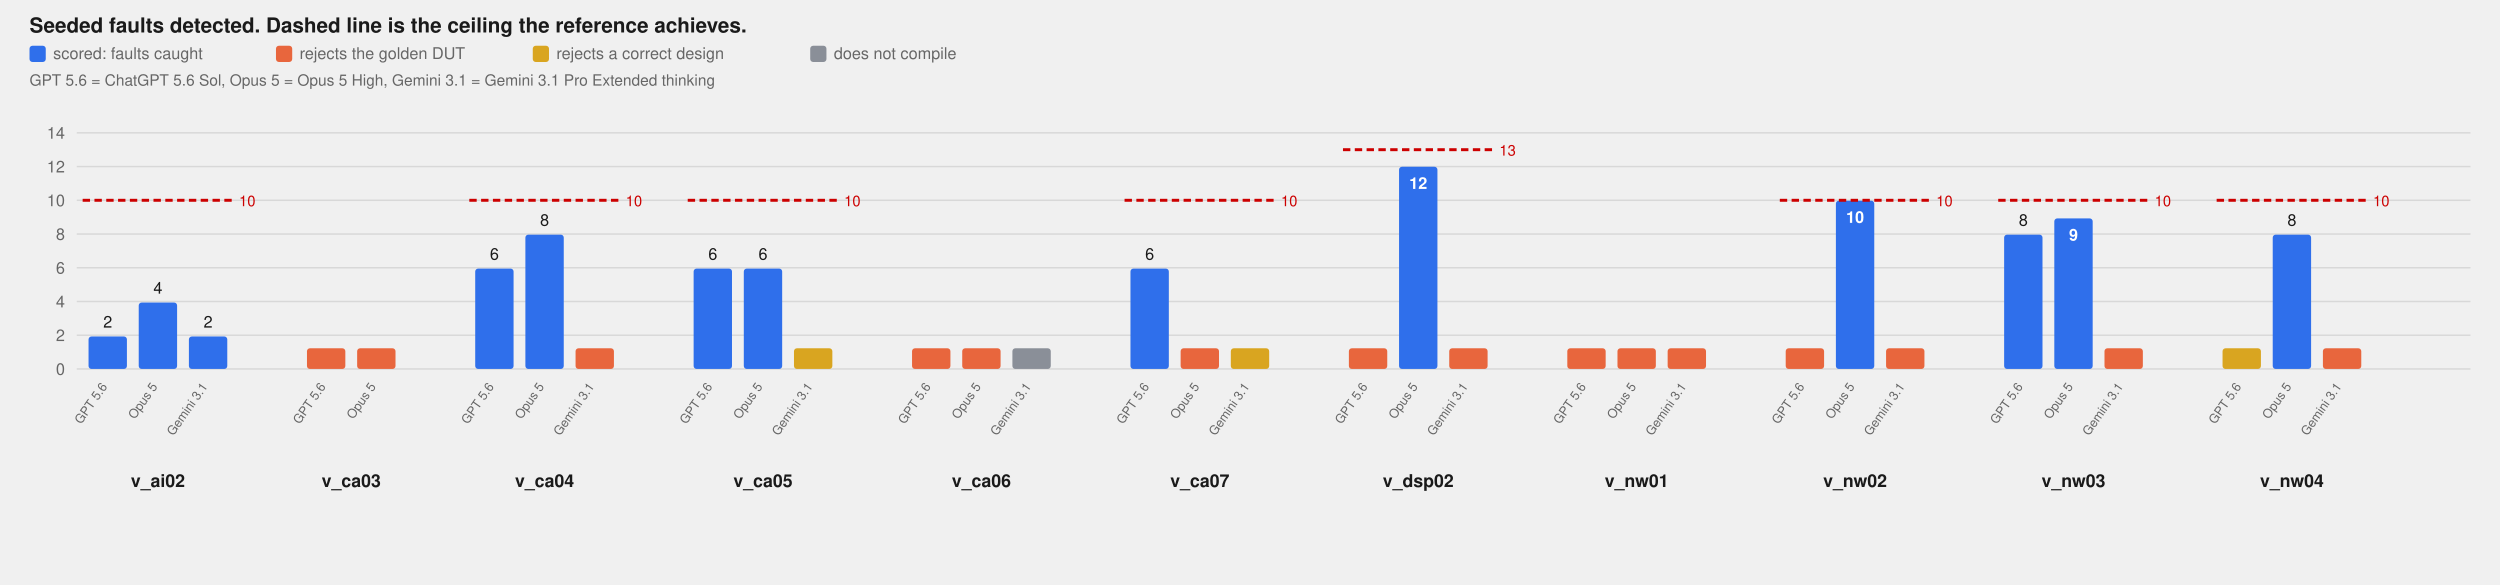
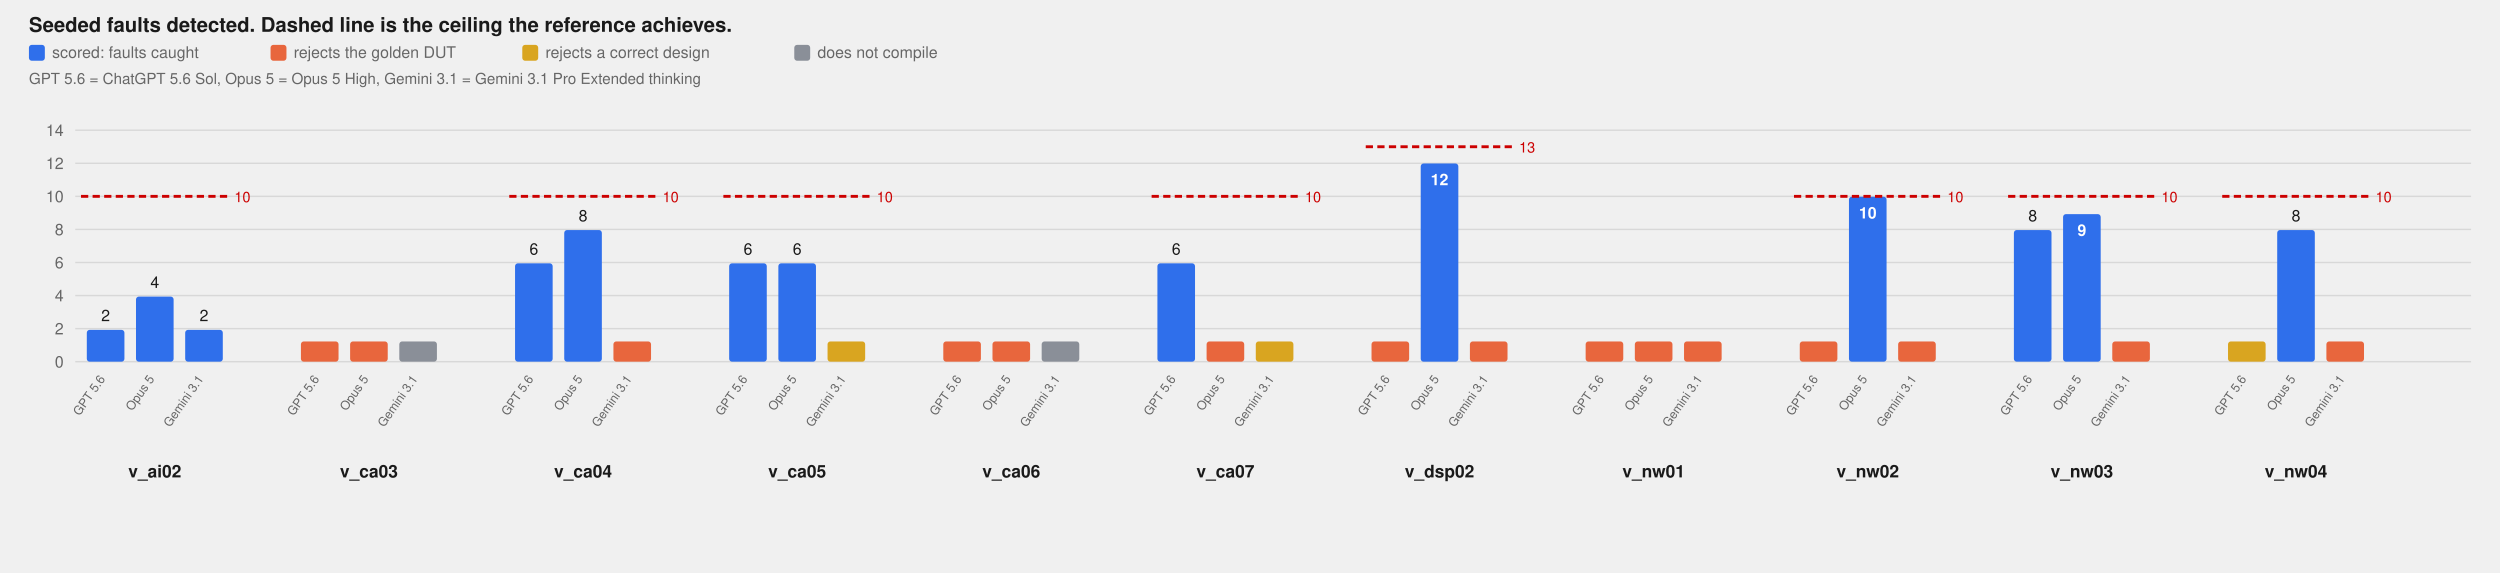
- <svg xmlns="http://www.w3.org/2000/svg" viewBox="0 0 1694 396" font-family="-apple-system,BlinkMacSystemFont,Segoe UI,Helvetica,Arial,sans-serif">
-   <rect width="1694" height="396" fill="none" />
-   <line x1="52" y1="250.0" x2="1674" y2="250.0" stroke="#d8d8d8" stroke-width="1" />
+ <svg xmlns="http://www.w3.org/2000/svg" viewBox="0 0 1728 396" font-family="-apple-system,BlinkMacSystemFont,Segoe UI,Helvetica,Arial,sans-serif">
+   <rect width="1728" height="396" fill="none" />
+   <line x1="52" y1="250.0" x2="1708" y2="250.0" stroke="#d8d8d8" stroke-width="1" />
  <text x="44" y="254.0" fill="#666" font-size="11" text-anchor="end">0</text>
-   <line x1="52" y1="227.143" x2="1674" y2="227.143" stroke="#d8d8d8" stroke-width="1" />
+   <line x1="52" y1="227.143" x2="1708" y2="227.143" stroke="#d8d8d8" stroke-width="1" />
  <text x="44" y="231.143" fill="#666" font-size="11" text-anchor="end">2</text>
-   <line x1="52" y1="204.286" x2="1674" y2="204.286" stroke="#d8d8d8" stroke-width="1" />
+   <line x1="52" y1="204.286" x2="1708" y2="204.286" stroke="#d8d8d8" stroke-width="1" />
  <text x="44" y="208.286" fill="#666" font-size="11" text-anchor="end">4</text>
-   <line x1="52" y1="181.429" x2="1674" y2="181.429" stroke="#d8d8d8" stroke-width="1" />
+   <line x1="52" y1="181.429" x2="1708" y2="181.429" stroke="#d8d8d8" stroke-width="1" />
  <text x="44" y="185.429" fill="#666" font-size="11" text-anchor="end">6</text>
-   <line x1="52" y1="158.571" x2="1674" y2="158.571" stroke="#d8d8d8" stroke-width="1" />
+   <line x1="52" y1="158.571" x2="1708" y2="158.571" stroke="#d8d8d8" stroke-width="1" />
  <text x="44" y="162.571" fill="#666" font-size="11" text-anchor="end">8</text>
-   <line x1="52" y1="135.714" x2="1674" y2="135.714" stroke="#d8d8d8" stroke-width="1" />
+   <line x1="52" y1="135.714" x2="1708" y2="135.714" stroke="#d8d8d8" stroke-width="1" />
  <text x="44" y="139.714" fill="#666" font-size="11" text-anchor="end">10</text>
-   <line x1="52" y1="112.857" x2="1674" y2="112.857" stroke="#d8d8d8" stroke-width="1" />
+   <line x1="52" y1="112.857" x2="1708" y2="112.857" stroke="#d8d8d8" stroke-width="1" />
  <text x="44" y="116.857" fill="#666" font-size="11" text-anchor="end">12</text>
-   <line x1="52" y1="90.0" x2="1674" y2="90.0" stroke="#d8d8d8" stroke-width="1" />
+   <line x1="52" y1="90.0" x2="1708" y2="90.0" stroke="#d8d8d8" stroke-width="1" />
  <text x="44" y="94.0" fill="#666" font-size="11" text-anchor="end">14</text>
  <rect x="60" y="228" width="26" height="22" rx="2" fill="#2f6feb" />
  <text x="73.0" y="222" fill="#1a1a1a" font-size="11" text-anchor="middle">2</text>
  <text x="73.0" y="262" fill="#666" font-size="8.5" text-anchor="end" transform="rotate(-55 73.0 262)">GPT 5.6</text>
  <rect x="94" y="205" width="26" height="45" rx="2" fill="#2f6feb" />
  <text x="107.0" y="199" fill="#1a1a1a" font-size="11" text-anchor="middle">4</text>
  <text x="107.0" y="262" fill="#666" font-size="8.5" text-anchor="end" transform="rotate(-55 107.0 262)">Opus 5</text>
  <rect x="128" y="228" width="26" height="22" rx="2" fill="#2f6feb" />
  <text x="141.0" y="222" fill="#1a1a1a" font-size="11" text-anchor="middle">2</text>
  <text x="141.0" y="262" fill="#666" font-size="8.5" text-anchor="end" transform="rotate(-55 141.0 262)">Gemini 3.1</text>
  <line x1="56" y1="135.714" x2="158" y2="135.714" stroke="#c00" stroke-width="2" stroke-dasharray="5,3" />
  <text x="162" y="139.714" fill="#c00" font-size="10">10</text>
  <text x="107.0" y="330" fill="#1a1a1a" font-size="12" font-weight="600" text-anchor="middle">v_ai02</text>
  <rect x="208" y="236" width="26" height="14" rx="2" fill="#e8663d" />
  <text x="221.0" y="262" fill="#666" font-size="8.5" text-anchor="end" transform="rotate(-55 221.0 262)">GPT 5.6</text>
  <rect x="242" y="236" width="26" height="14" rx="2" fill="#e8663d" />
  <text x="255.0" y="262" fill="#666" font-size="8.5" text-anchor="end" transform="rotate(-55 255.0 262)">Opus 5</text>
-   <text x="238.0" y="330" fill="#1a1a1a" font-size="12" font-weight="600" text-anchor="middle">v_ca03</text>
-   <rect x="322" y="182" width="26" height="68" rx="2" fill="#2f6feb" />
-   <text x="335.0" y="176" fill="#1a1a1a" font-size="11" text-anchor="middle">6</text>
-   <text x="335.0" y="262" fill="#666" font-size="8.5" text-anchor="end" transform="rotate(-55 335.0 262)">GPT 5.6</text>
-   <rect x="356" y="159" width="26" height="91" rx="2" fill="#2f6feb" />
-   <text x="369.0" y="153" fill="#1a1a1a" font-size="11" text-anchor="middle">8</text>
-   <text x="369.0" y="262" fill="#666" font-size="8.5" text-anchor="end" transform="rotate(-55 369.0 262)">Opus 5</text>
-   <rect x="390" y="236" width="26" height="14" rx="2" fill="#e8663d" />
-   <text x="403.0" y="262" fill="#666" font-size="8.5" text-anchor="end" transform="rotate(-55 403.0 262)">Gemini 3.1</text>
-   <line x1="318" y1="135.714" x2="420" y2="135.714" stroke="#c00" stroke-width="2" stroke-dasharray="5,3" />
-   <text x="424" y="139.714" fill="#c00" font-size="10">10</text>
-   <text x="369.0" y="330" fill="#1a1a1a" font-size="12" font-weight="600" text-anchor="middle">v_ca04</text>
-   <rect x="470" y="182" width="26" height="68" rx="2" fill="#2f6feb" />
-   <text x="483.0" y="176" fill="#1a1a1a" font-size="11" text-anchor="middle">6</text>
-   <text x="483.0" y="262" fill="#666" font-size="8.5" text-anchor="end" transform="rotate(-55 483.0 262)">GPT 5.6</text>
+   <rect x="276" y="236" width="26" height="14" rx="2" fill="#8a8f98" />
+   <text x="289.0" y="262" fill="#666" font-size="8.5" text-anchor="end" transform="rotate(-55 289.0 262)">Gemini 3.1</text>
+   <text x="255.0" y="330" fill="#1a1a1a" font-size="12" font-weight="600" text-anchor="middle">v_ca03</text>
+   <rect x="356" y="182" width="26" height="68" rx="2" fill="#2f6feb" />
+   <text x="369.0" y="176" fill="#1a1a1a" font-size="11" text-anchor="middle">6</text>
+   <text x="369.0" y="262" fill="#666" font-size="8.5" text-anchor="end" transform="rotate(-55 369.0 262)">GPT 5.6</text>
+   <rect x="390" y="159" width="26" height="91" rx="2" fill="#2f6feb" />
+   <text x="403.0" y="153" fill="#1a1a1a" font-size="11" text-anchor="middle">8</text>
+   <text x="403.0" y="262" fill="#666" font-size="8.5" text-anchor="end" transform="rotate(-55 403.0 262)">Opus 5</text>
+   <rect x="424" y="236" width="26" height="14" rx="2" fill="#e8663d" />
+   <text x="437.0" y="262" fill="#666" font-size="8.5" text-anchor="end" transform="rotate(-55 437.0 262)">Gemini 3.1</text>
+   <line x1="352" y1="135.714" x2="454" y2="135.714" stroke="#c00" stroke-width="2" stroke-dasharray="5,3" />
+   <text x="458" y="139.714" fill="#c00" font-size="10">10</text>
+   <text x="403.0" y="330" fill="#1a1a1a" font-size="12" font-weight="600" text-anchor="middle">v_ca04</text>
  <rect x="504" y="182" width="26" height="68" rx="2" fill="#2f6feb" />
  <text x="517.0" y="176" fill="#1a1a1a" font-size="11" text-anchor="middle">6</text>
-   <text x="517.0" y="262" fill="#666" font-size="8.5" text-anchor="end" transform="rotate(-55 517.0 262)">Opus 5</text>
-   <rect x="538" y="236" width="26" height="14" rx="2" fill="#d9a520" />
-   <text x="551.0" y="262" fill="#666" font-size="8.5" text-anchor="end" transform="rotate(-55 551.0 262)">Gemini 3.1</text>
-   <line x1="466" y1="135.714" x2="568" y2="135.714" stroke="#c00" stroke-width="2" stroke-dasharray="5,3" />
-   <text x="572" y="139.714" fill="#c00" font-size="10">10</text>
-   <text x="517.0" y="330" fill="#1a1a1a" font-size="12" font-weight="600" text-anchor="middle">v_ca05</text>
-   <rect x="618" y="236" width="26" height="14" rx="2" fill="#e8663d" />
-   <text x="631.0" y="262" fill="#666" font-size="8.5" text-anchor="end" transform="rotate(-55 631.0 262)">GPT 5.6</text>
+   <text x="517.0" y="262" fill="#666" font-size="8.5" text-anchor="end" transform="rotate(-55 517.0 262)">GPT 5.6</text>
+   <rect x="538" y="182" width="26" height="68" rx="2" fill="#2f6feb" />
+   <text x="551.0" y="176" fill="#1a1a1a" font-size="11" text-anchor="middle">6</text>
+   <text x="551.0" y="262" fill="#666" font-size="8.5" text-anchor="end" transform="rotate(-55 551.0 262)">Opus 5</text>
+   <rect x="572" y="236" width="26" height="14" rx="2" fill="#d9a520" />
+   <text x="585.0" y="262" fill="#666" font-size="8.5" text-anchor="end" transform="rotate(-55 585.0 262)">Gemini 3.1</text>
+   <line x1="500" y1="135.714" x2="602" y2="135.714" stroke="#c00" stroke-width="2" stroke-dasharray="5,3" />
+   <text x="606" y="139.714" fill="#c00" font-size="10">10</text>
+   <text x="551.0" y="330" fill="#1a1a1a" font-size="12" font-weight="600" text-anchor="middle">v_ca05</text>
  <rect x="652" y="236" width="26" height="14" rx="2" fill="#e8663d" />
-   <text x="665.0" y="262" fill="#666" font-size="8.5" text-anchor="end" transform="rotate(-55 665.0 262)">Opus 5</text>
-   <rect x="686" y="236" width="26" height="14" rx="2" fill="#8a8f98" />
-   <text x="699.0" y="262" fill="#666" font-size="8.5" text-anchor="end" transform="rotate(-55 699.0 262)">Gemini 3.1</text>
-   <text x="665.0" y="330" fill="#1a1a1a" font-size="12" font-weight="600" text-anchor="middle">v_ca06</text>
-   <rect x="766" y="182" width="26" height="68" rx="2" fill="#2f6feb" />
-   <text x="779.0" y="176" fill="#1a1a1a" font-size="11" text-anchor="middle">6</text>
-   <text x="779.0" y="262" fill="#666" font-size="8.5" text-anchor="end" transform="rotate(-55 779.0 262)">GPT 5.6</text>
-   <rect x="800" y="236" width="26" height="14" rx="2" fill="#e8663d" />
-   <text x="813.0" y="262" fill="#666" font-size="8.5" text-anchor="end" transform="rotate(-55 813.0 262)">Opus 5</text>
-   <rect x="834" y="236" width="26" height="14" rx="2" fill="#d9a520" />
-   <text x="847.0" y="262" fill="#666" font-size="8.5" text-anchor="end" transform="rotate(-55 847.0 262)">Gemini 3.1</text>
-   <line x1="762" y1="135.714" x2="864" y2="135.714" stroke="#c00" stroke-width="2" stroke-dasharray="5,3" />
-   <text x="868" y="139.714" fill="#c00" font-size="10">10</text>
-   <text x="813.0" y="330" fill="#1a1a1a" font-size="12" font-weight="600" text-anchor="middle">v_ca07</text>
-   <rect x="914" y="236" width="26" height="14" rx="2" fill="#e8663d" />
-   <text x="927.0" y="262" fill="#666" font-size="8.5" text-anchor="end" transform="rotate(-55 927.0 262)">GPT 5.6</text>
-   <rect x="948" y="113" width="26" height="137" rx="2" fill="#2f6feb" />
-   <text x="961.0" y="128" fill="#ffffff" font-size="11" font-weight="600" text-anchor="middle">12</text>
-   <text x="961.0" y="262" fill="#666" font-size="8.5" text-anchor="end" transform="rotate(-55 961.0 262)">Opus 5</text>
-   <rect x="982" y="236" width="26" height="14" rx="2" fill="#e8663d" />
-   <text x="995.0" y="262" fill="#666" font-size="8.5" text-anchor="end" transform="rotate(-55 995.0 262)">Gemini 3.1</text>
-   <line x1="910" y1="101.429" x2="1012" y2="101.429" stroke="#c00" stroke-width="2" stroke-dasharray="5,3" />
-   <text x="1016" y="105.429" fill="#c00" font-size="10">13</text>
-   <text x="961.0" y="330" fill="#1a1a1a" font-size="12" font-weight="600" text-anchor="middle">v_dsp02</text>
-   <rect x="1062" y="236" width="26" height="14" rx="2" fill="#e8663d" />
-   <text x="1075.0" y="262" fill="#666" font-size="8.5" text-anchor="end" transform="rotate(-55 1075.0 262)">GPT 5.6</text>
+   <text x="665.0" y="262" fill="#666" font-size="8.5" text-anchor="end" transform="rotate(-55 665.0 262)">GPT 5.6</text>
+   <rect x="686" y="236" width="26" height="14" rx="2" fill="#e8663d" />
+   <text x="699.0" y="262" fill="#666" font-size="8.5" text-anchor="end" transform="rotate(-55 699.0 262)">Opus 5</text>
+   <rect x="720" y="236" width="26" height="14" rx="2" fill="#8a8f98" />
+   <text x="733.0" y="262" fill="#666" font-size="8.5" text-anchor="end" transform="rotate(-55 733.0 262)">Gemini 3.1</text>
+   <text x="699.0" y="330" fill="#1a1a1a" font-size="12" font-weight="600" text-anchor="middle">v_ca06</text>
+   <rect x="800" y="182" width="26" height="68" rx="2" fill="#2f6feb" />
+   <text x="813.0" y="176" fill="#1a1a1a" font-size="11" text-anchor="middle">6</text>
+   <text x="813.0" y="262" fill="#666" font-size="8.5" text-anchor="end" transform="rotate(-55 813.0 262)">GPT 5.6</text>
+   <rect x="834" y="236" width="26" height="14" rx="2" fill="#e8663d" />
+   <text x="847.0" y="262" fill="#666" font-size="8.5" text-anchor="end" transform="rotate(-55 847.0 262)">Opus 5</text>
+   <rect x="868" y="236" width="26" height="14" rx="2" fill="#d9a520" />
+   <text x="881.0" y="262" fill="#666" font-size="8.5" text-anchor="end" transform="rotate(-55 881.0 262)">Gemini 3.1</text>
+   <line x1="796" y1="135.714" x2="898" y2="135.714" stroke="#c00" stroke-width="2" stroke-dasharray="5,3" />
+   <text x="902" y="139.714" fill="#c00" font-size="10">10</text>
+   <text x="847.0" y="330" fill="#1a1a1a" font-size="12" font-weight="600" text-anchor="middle">v_ca07</text>
+   <rect x="948" y="236" width="26" height="14" rx="2" fill="#e8663d" />
+   <text x="961.0" y="262" fill="#666" font-size="8.5" text-anchor="end" transform="rotate(-55 961.0 262)">GPT 5.6</text>
+   <rect x="982" y="113" width="26" height="137" rx="2" fill="#2f6feb" />
+   <text x="995.0" y="128" fill="#ffffff" font-size="11" font-weight="600" text-anchor="middle">12</text>
+   <text x="995.0" y="262" fill="#666" font-size="8.5" text-anchor="end" transform="rotate(-55 995.0 262)">Opus 5</text>
+   <rect x="1016" y="236" width="26" height="14" rx="2" fill="#e8663d" />
+   <text x="1029.0" y="262" fill="#666" font-size="8.5" text-anchor="end" transform="rotate(-55 1029.0 262)">Gemini 3.1</text>
+   <line x1="944" y1="101.429" x2="1046" y2="101.429" stroke="#c00" stroke-width="2" stroke-dasharray="5,3" />
+   <text x="1050" y="105.429" fill="#c00" font-size="10">13</text>
+   <text x="995.0" y="330" fill="#1a1a1a" font-size="12" font-weight="600" text-anchor="middle">v_dsp02</text>
  <rect x="1096" y="236" width="26" height="14" rx="2" fill="#e8663d" />
-   <text x="1109.0" y="262" fill="#666" font-size="8.5" text-anchor="end" transform="rotate(-55 1109.0 262)">Opus 5</text>
+   <text x="1109.0" y="262" fill="#666" font-size="8.5" text-anchor="end" transform="rotate(-55 1109.0 262)">GPT 5.6</text>
  <rect x="1130" y="236" width="26" height="14" rx="2" fill="#e8663d" />
-   <text x="1143.0" y="262" fill="#666" font-size="8.5" text-anchor="end" transform="rotate(-55 1143.0 262)">Gemini 3.1</text>
-   <text x="1109.0" y="330" fill="#1a1a1a" font-size="12" font-weight="600" text-anchor="middle">v_nw01</text>
-   <rect x="1210" y="236" width="26" height="14" rx="2" fill="#e8663d" />
-   <text x="1223.0" y="262" fill="#666" font-size="8.5" text-anchor="end" transform="rotate(-55 1223.0 262)">GPT 5.6</text>
-   <rect x="1244" y="136" width="26" height="114" rx="2" fill="#2f6feb" />
-   <text x="1257.0" y="151" fill="#ffffff" font-size="11" font-weight="600" text-anchor="middle">10</text>
-   <text x="1257.0" y="262" fill="#666" font-size="8.5" text-anchor="end" transform="rotate(-55 1257.0 262)">Opus 5</text>
-   <rect x="1278" y="236" width="26" height="14" rx="2" fill="#e8663d" />
-   <text x="1291.0" y="262" fill="#666" font-size="8.5" text-anchor="end" transform="rotate(-55 1291.0 262)">Gemini 3.1</text>
-   <line x1="1206" y1="135.714" x2="1308" y2="135.714" stroke="#c00" stroke-width="2" stroke-dasharray="5,3" />
-   <text x="1312" y="139.714" fill="#c00" font-size="10">10</text>
-   <text x="1257.0" y="330" fill="#1a1a1a" font-size="12" font-weight="600" text-anchor="middle">v_nw02</text>
-   <rect x="1358" y="159" width="26" height="91" rx="2" fill="#2f6feb" />
-   <text x="1371.0" y="153" fill="#1a1a1a" font-size="11" text-anchor="middle">8</text>
-   <text x="1371.0" y="262" fill="#666" font-size="8.5" text-anchor="end" transform="rotate(-55 1371.0 262)">GPT 5.6</text>
-   <rect x="1392" y="148" width="26" height="102" rx="2" fill="#2f6feb" />
-   <text x="1405.0" y="163" fill="#ffffff" font-size="11" font-weight="600" text-anchor="middle">9</text>
-   <text x="1405.0" y="262" fill="#666" font-size="8.5" text-anchor="end" transform="rotate(-55 1405.0 262)">Opus 5</text>
-   <rect x="1426" y="236" width="26" height="14" rx="2" fill="#e8663d" />
-   <text x="1439.0" y="262" fill="#666" font-size="8.5" text-anchor="end" transform="rotate(-55 1439.0 262)">Gemini 3.1</text>
-   <line x1="1354" y1="135.714" x2="1456" y2="135.714" stroke="#c00" stroke-width="2" stroke-dasharray="5,3" />
-   <text x="1460" y="139.714" fill="#c00" font-size="10">10</text>
-   <text x="1405.0" y="330" fill="#1a1a1a" font-size="12" font-weight="600" text-anchor="middle">v_nw03</text>
-   <rect x="1506" y="236" width="26" height="14" rx="2" fill="#d9a520" />
-   <text x="1519.0" y="262" fill="#666" font-size="8.5" text-anchor="end" transform="rotate(-55 1519.0 262)">GPT 5.6</text>
-   <rect x="1540" y="159" width="26" height="91" rx="2" fill="#2f6feb" />
-   <text x="1553.0" y="153" fill="#1a1a1a" font-size="11" text-anchor="middle">8</text>
-   <text x="1553.0" y="262" fill="#666" font-size="8.5" text-anchor="end" transform="rotate(-55 1553.0 262)">Opus 5</text>
-   <rect x="1574" y="236" width="26" height="14" rx="2" fill="#e8663d" />
-   <text x="1587.0" y="262" fill="#666" font-size="8.5" text-anchor="end" transform="rotate(-55 1587.0 262)">Gemini 3.1</text>
-   <line x1="1502" y1="135.714" x2="1604" y2="135.714" stroke="#c00" stroke-width="2" stroke-dasharray="5,3" />
-   <text x="1608" y="139.714" fill="#c00" font-size="10">10</text>
-   <text x="1553.0" y="330" fill="#1a1a1a" font-size="12" font-weight="600" text-anchor="middle">v_nw04</text>
+   <text x="1143.0" y="262" fill="#666" font-size="8.5" text-anchor="end" transform="rotate(-55 1143.0 262)">Opus 5</text>
+   <rect x="1164" y="236" width="26" height="14" rx="2" fill="#e8663d" />
+   <text x="1177.0" y="262" fill="#666" font-size="8.5" text-anchor="end" transform="rotate(-55 1177.0 262)">Gemini 3.1</text>
+   <text x="1143.0" y="330" fill="#1a1a1a" font-size="12" font-weight="600" text-anchor="middle">v_nw01</text>
+   <rect x="1244" y="236" width="26" height="14" rx="2" fill="#e8663d" />
+   <text x="1257.0" y="262" fill="#666" font-size="8.5" text-anchor="end" transform="rotate(-55 1257.0 262)">GPT 5.6</text>
+   <rect x="1278" y="136" width="26" height="114" rx="2" fill="#2f6feb" />
+   <text x="1291.0" y="151" fill="#ffffff" font-size="11" font-weight="600" text-anchor="middle">10</text>
+   <text x="1291.0" y="262" fill="#666" font-size="8.5" text-anchor="end" transform="rotate(-55 1291.0 262)">Opus 5</text>
+   <rect x="1312" y="236" width="26" height="14" rx="2" fill="#e8663d" />
+   <text x="1325.0" y="262" fill="#666" font-size="8.5" text-anchor="end" transform="rotate(-55 1325.0 262)">Gemini 3.1</text>
+   <line x1="1240" y1="135.714" x2="1342" y2="135.714" stroke="#c00" stroke-width="2" stroke-dasharray="5,3" />
+   <text x="1346" y="139.714" fill="#c00" font-size="10">10</text>
+   <text x="1291.0" y="330" fill="#1a1a1a" font-size="12" font-weight="600" text-anchor="middle">v_nw02</text>
+   <rect x="1392" y="159" width="26" height="91" rx="2" fill="#2f6feb" />
+   <text x="1405.0" y="153" fill="#1a1a1a" font-size="11" text-anchor="middle">8</text>
+   <text x="1405.0" y="262" fill="#666" font-size="8.5" text-anchor="end" transform="rotate(-55 1405.0 262)">GPT 5.6</text>
+   <rect x="1426" y="148" width="26" height="102" rx="2" fill="#2f6feb" />
+   <text x="1439.0" y="163" fill="#ffffff" font-size="11" font-weight="600" text-anchor="middle">9</text>
+   <text x="1439.0" y="262" fill="#666" font-size="8.5" text-anchor="end" transform="rotate(-55 1439.0 262)">Opus 5</text>
+   <rect x="1460" y="236" width="26" height="14" rx="2" fill="#e8663d" />
+   <text x="1473.0" y="262" fill="#666" font-size="8.5" text-anchor="end" transform="rotate(-55 1473.0 262)">Gemini 3.1</text>
+   <line x1="1388" y1="135.714" x2="1490" y2="135.714" stroke="#c00" stroke-width="2" stroke-dasharray="5,3" />
+   <text x="1494" y="139.714" fill="#c00" font-size="10">10</text>
+   <text x="1439.0" y="330" fill="#1a1a1a" font-size="12" font-weight="600" text-anchor="middle">v_nw03</text>
+   <rect x="1540" y="236" width="26" height="14" rx="2" fill="#d9a520" />
+   <text x="1553.0" y="262" fill="#666" font-size="8.5" text-anchor="end" transform="rotate(-55 1553.0 262)">GPT 5.6</text>
+   <rect x="1574" y="159" width="26" height="91" rx="2" fill="#2f6feb" />
+   <text x="1587.0" y="153" fill="#1a1a1a" font-size="11" text-anchor="middle">8</text>
+   <text x="1587.0" y="262" fill="#666" font-size="8.5" text-anchor="end" transform="rotate(-55 1587.0 262)">Opus 5</text>
+   <rect x="1608" y="236" width="26" height="14" rx="2" fill="#e8663d" />
+   <text x="1621.0" y="262" fill="#666" font-size="8.5" text-anchor="end" transform="rotate(-55 1621.0 262)">Gemini 3.1</text>
+   <line x1="1536" y1="135.714" x2="1638" y2="135.714" stroke="#c00" stroke-width="2" stroke-dasharray="5,3" />
+   <text x="1642" y="139.714" fill="#c00" font-size="10">10</text>
+   <text x="1587.0" y="330" fill="#1a1a1a" font-size="12" font-weight="600" text-anchor="middle">v_nw04</text>
  <text x="20" y="22" fill="#1a1a1a" font-size="14" font-weight="600">Seeded faults detected. Dashed line is the ceiling the reference achieves.</text>
  <rect x="20" y="31" width="11" height="11" rx="2" fill="#2f6feb" />
  <text x="36" y="40" fill="#666" font-size="11">scored: faults caught</text>
  <rect x="187.0" y="31" width="11" height="11" rx="2" fill="#e8663d" />
  <text x="203.0" y="40" fill="#666" font-size="11">rejects the golden DUT</text>
  <rect x="361.0" y="31" width="11" height="11" rx="2" fill="#d9a520" />
  <text x="377.0" y="40" fill="#666" font-size="11">rejects a correct design</text>
  <rect x="549.0" y="31" width="11" height="11" rx="2" fill="#8a8f98" />
  <text x="565.0" y="40" fill="#666" font-size="11">does not compile</text>
  <text x="20" y="58" fill="#666" font-size="10.5">GPT 5.6 = ChatGPT 5.6 Sol,   Opus 5 = Opus 5 High,   Gemini 3.1 = Gemini 3.1 Pro Extended thinking</text>
</svg>
